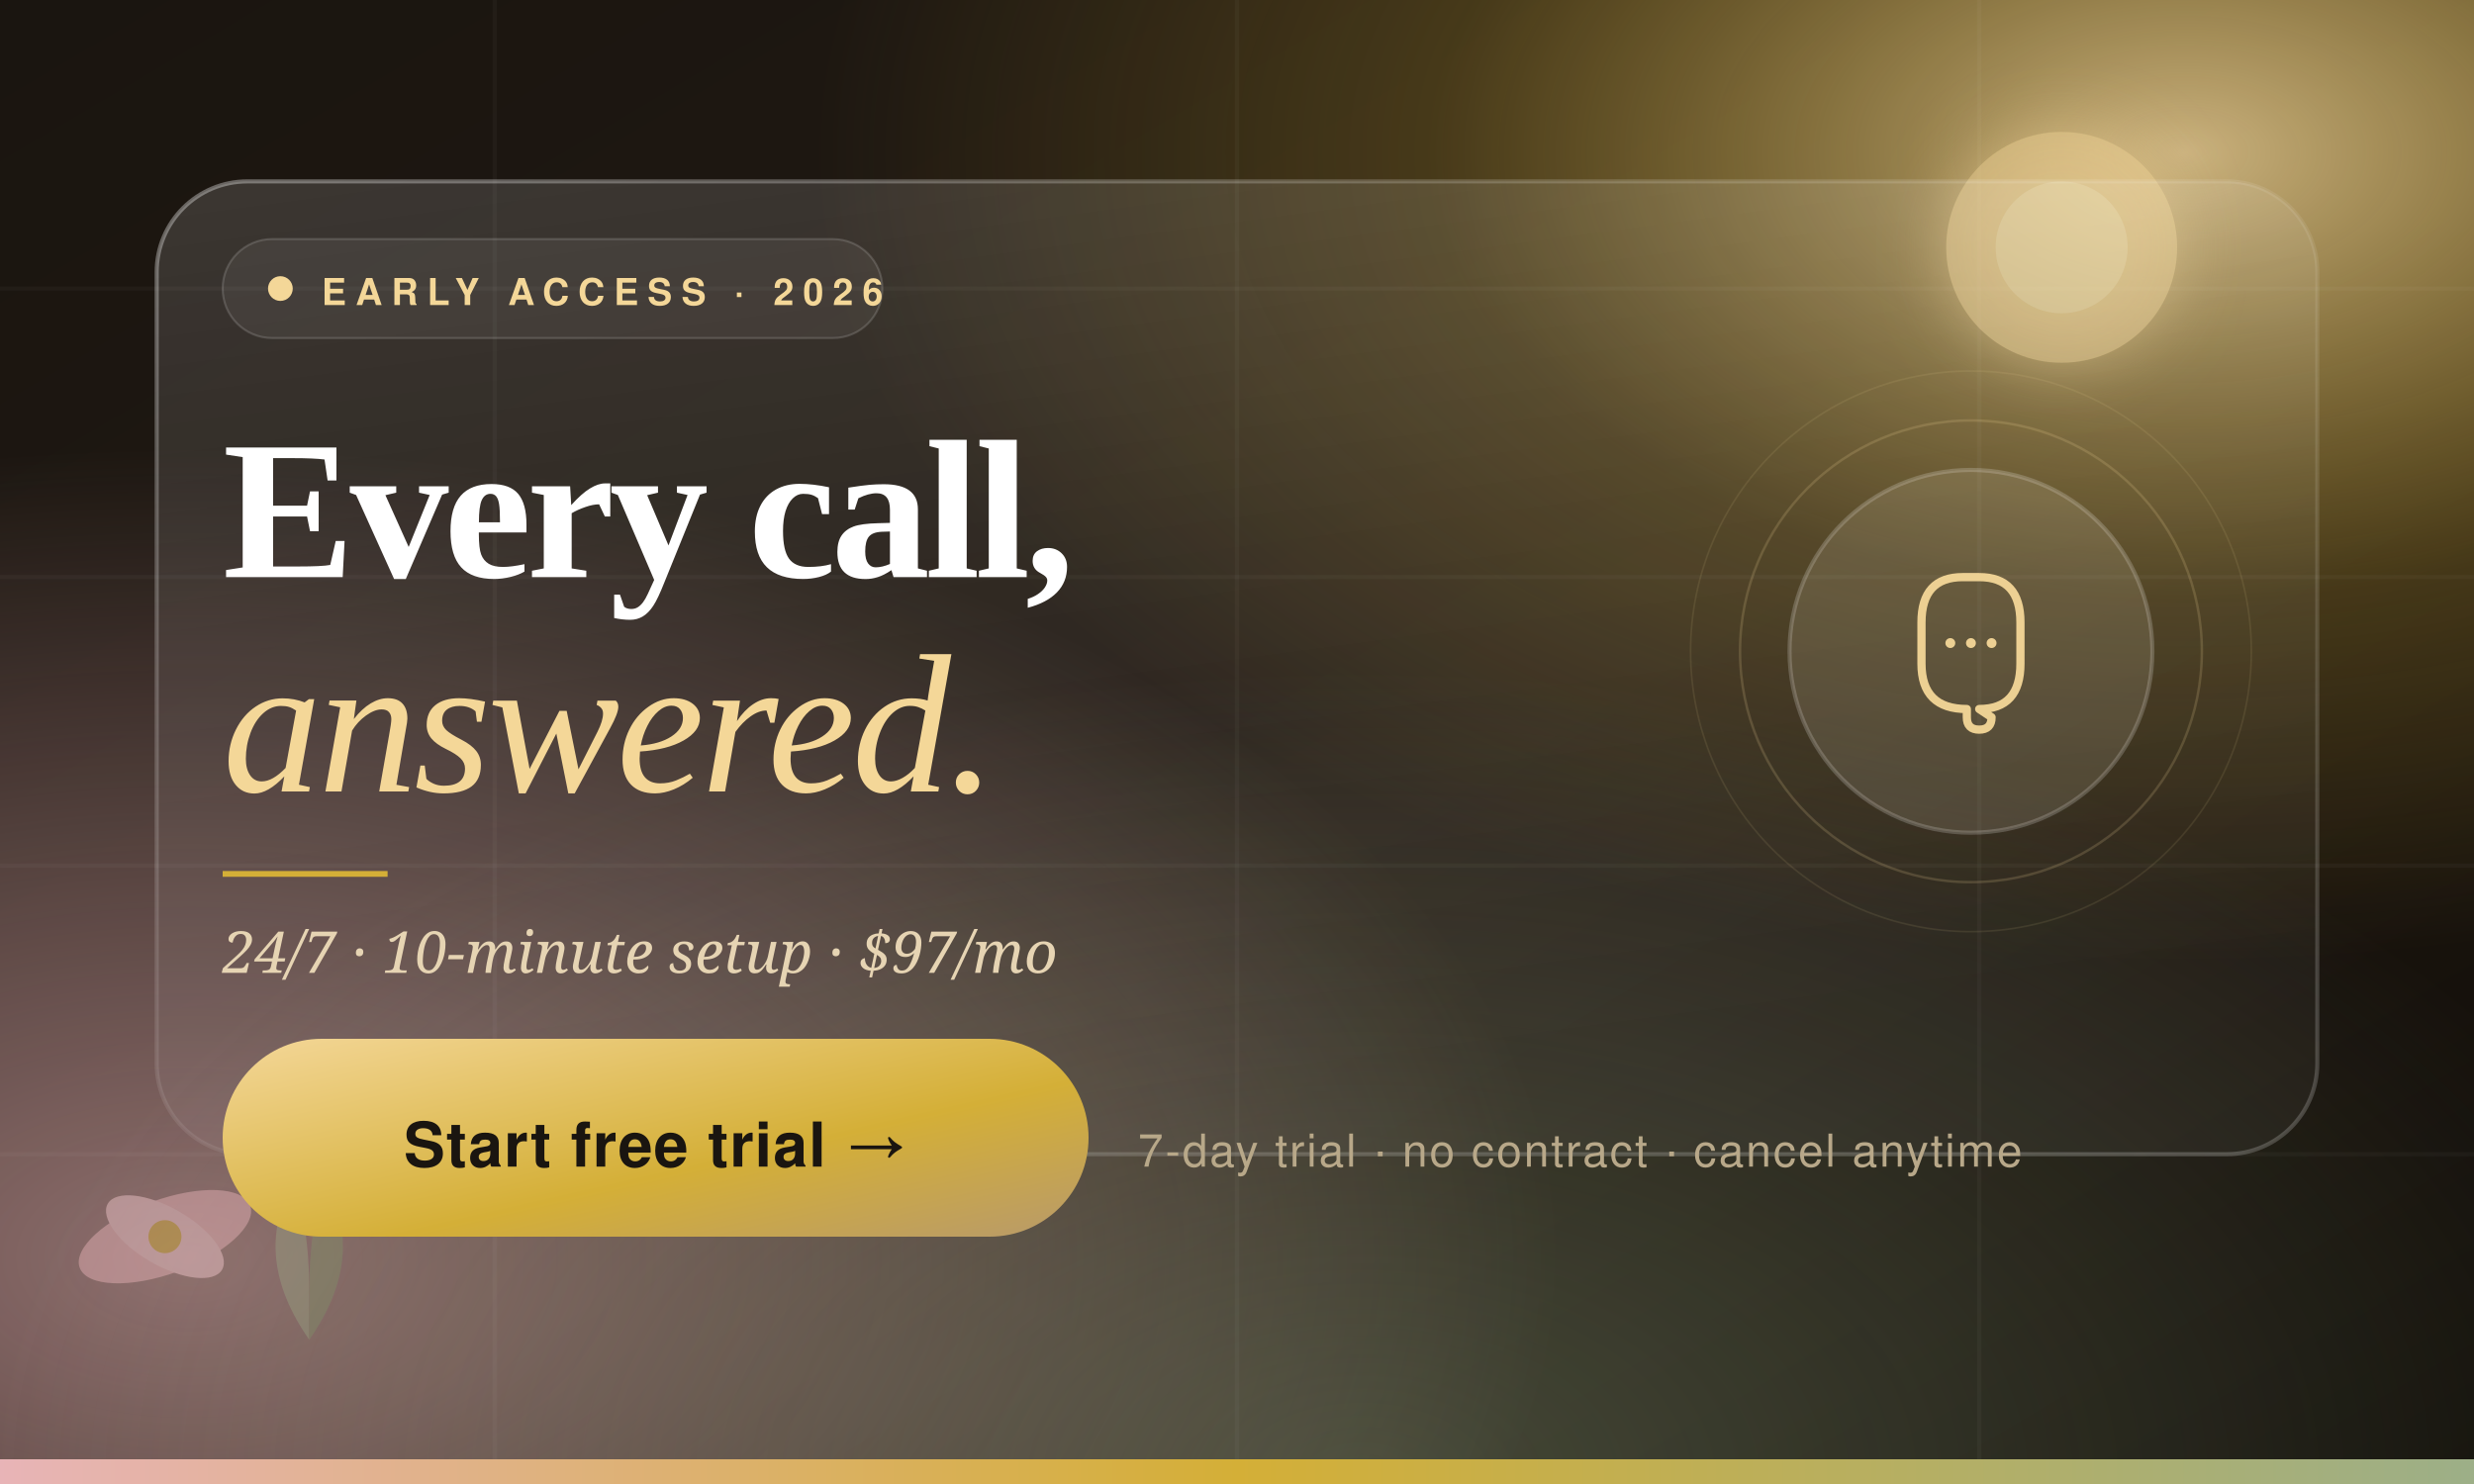
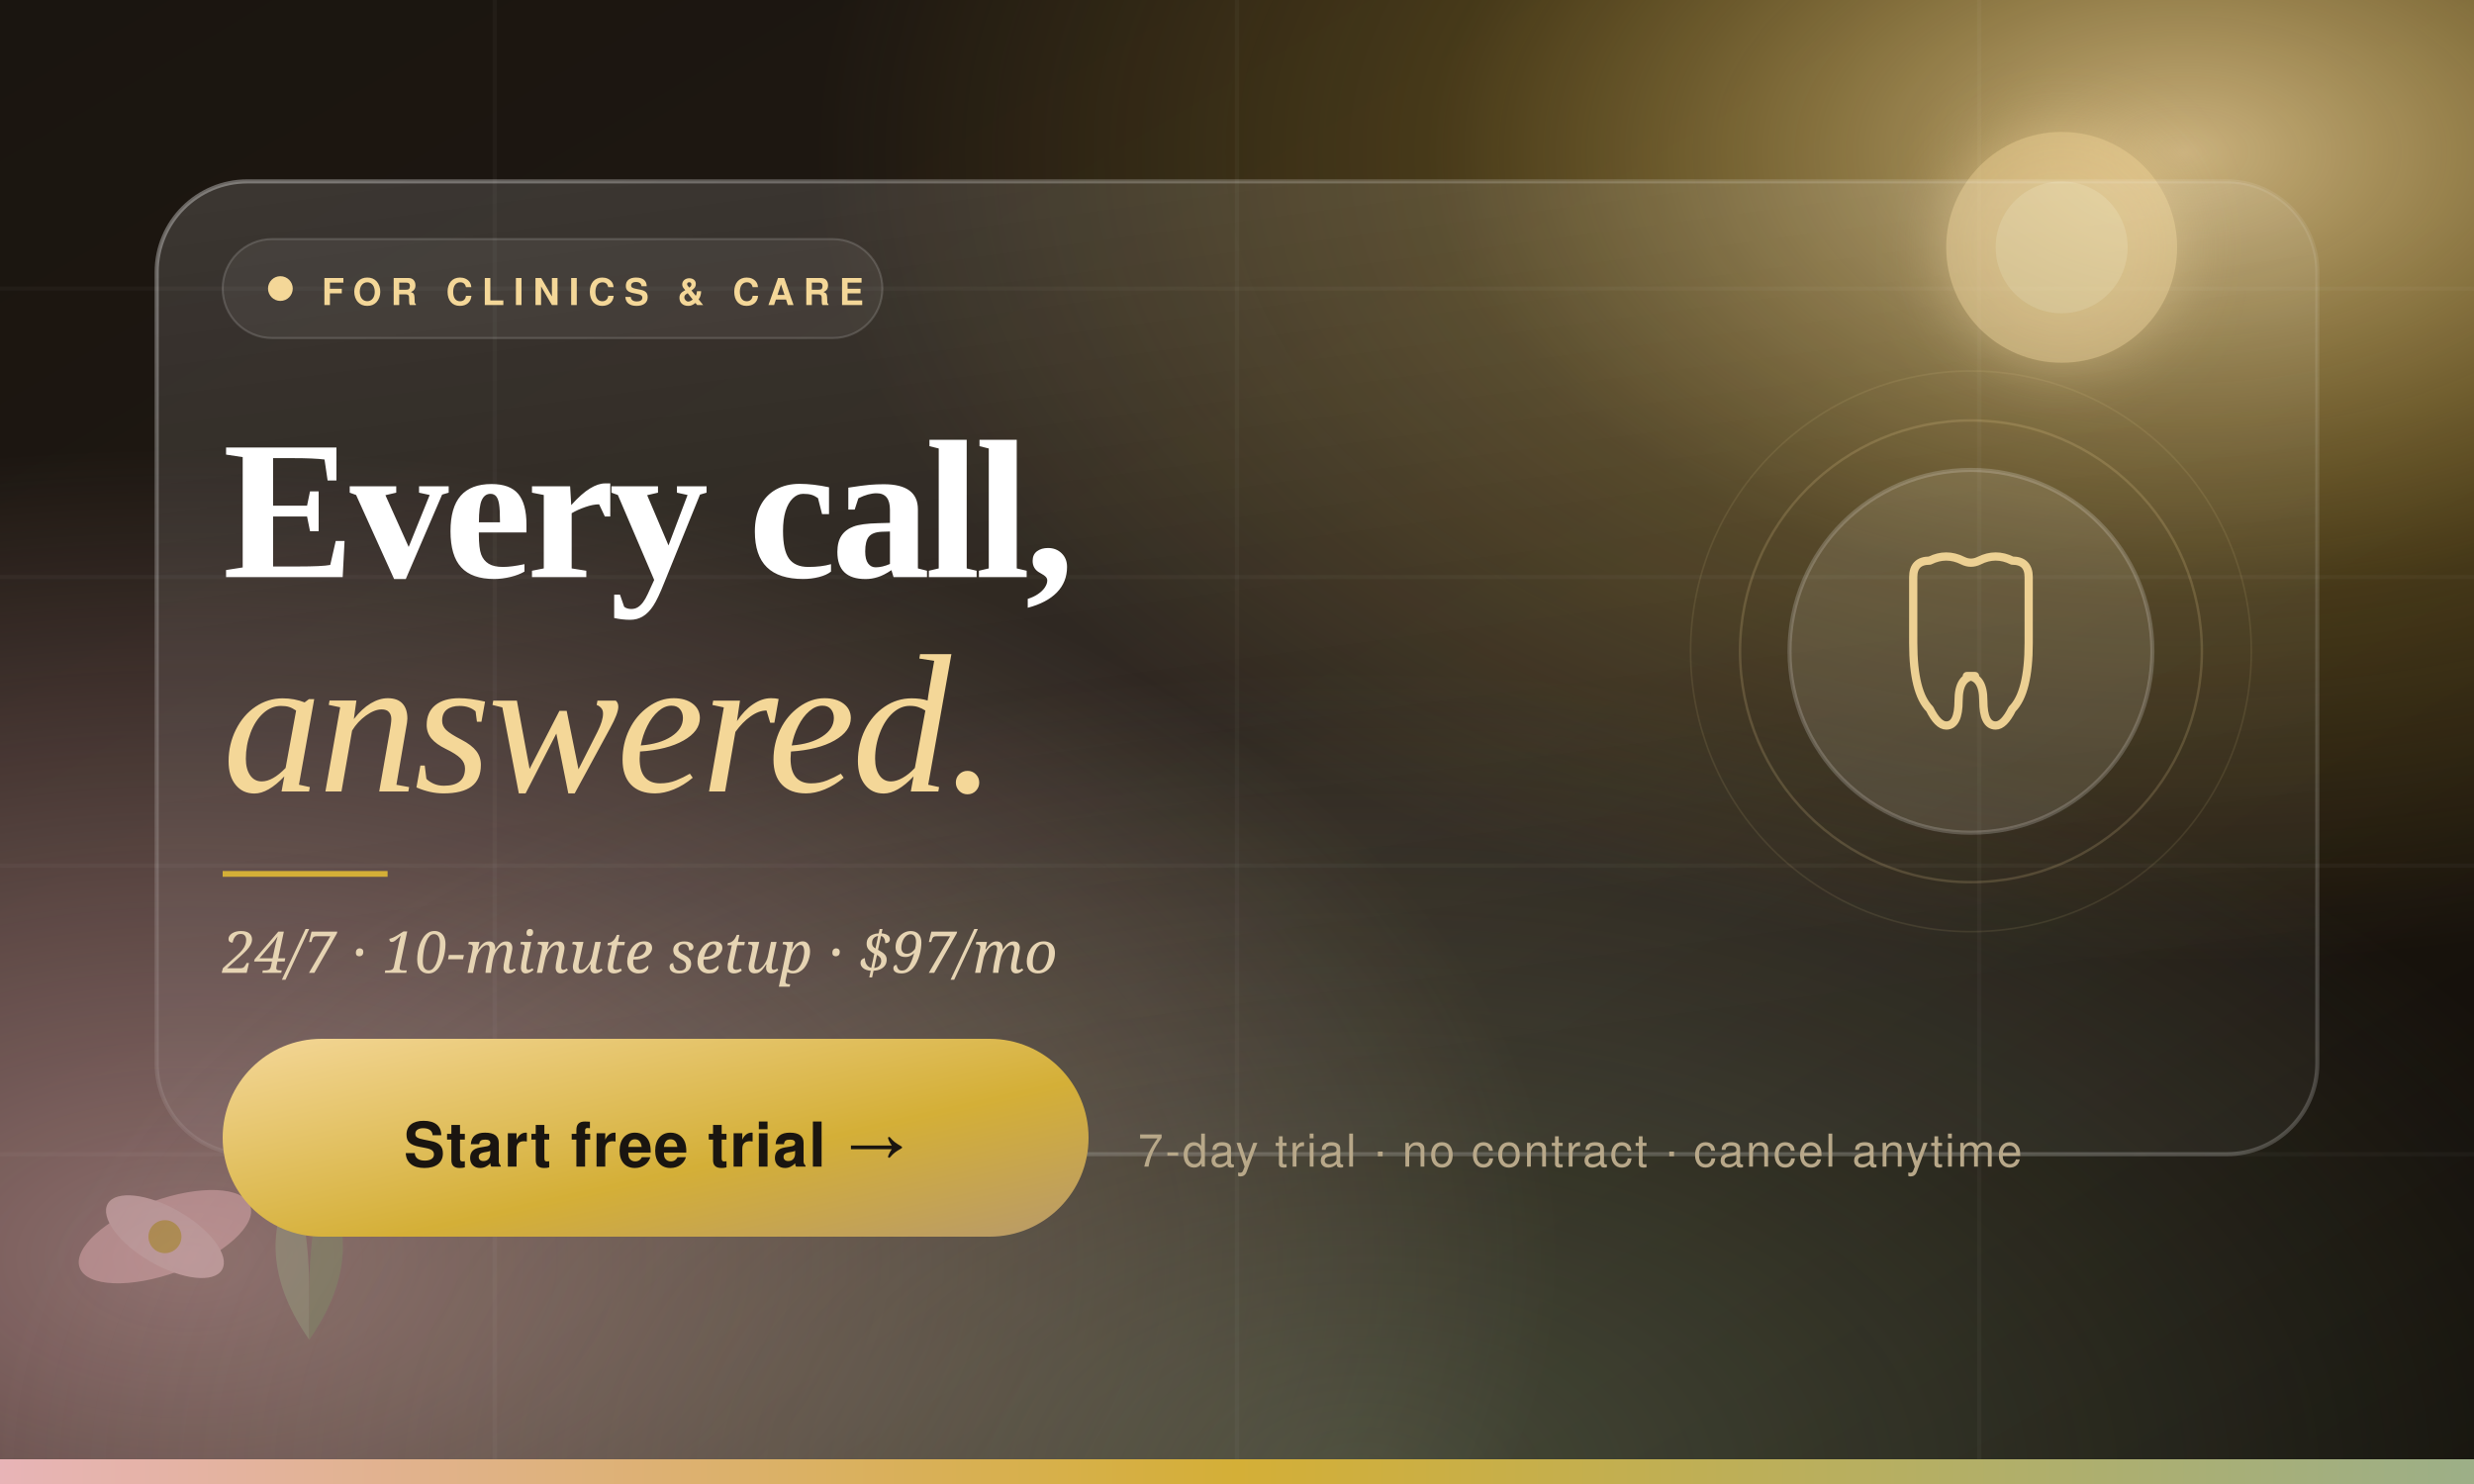
<svg xmlns="http://www.w3.org/2000/svg" width="600" height="360" viewBox="0 0 600 360">
  <defs>
    <linearGradient id="bg" x1="0" y1="0" x2="1" y2="1">
      <stop offset="0%" stop-color="#1A1510" />
      <stop offset="55%" stop-color="#221A12" />
      <stop offset="100%" stop-color="#0F0C08" />
    </linearGradient>
    <radialGradient id="goldGlow" cx="0.88" cy="0.1" r="0.55">
      <stop offset="0%" stop-color="#F4D798" stop-opacity="0.8" />
      <stop offset="55%" stop-color="#D4AF37" stop-opacity="0.22" />
      <stop offset="100%" stop-color="#D4AF37" stop-opacity="0" />
    </radialGradient>
    <radialGradient id="roseGlow" cx="0.08" cy="0.85" r="0.55">
      <stop offset="0%" stop-color="#E8B4B8" stop-opacity="0.55" />
      <stop offset="100%" stop-color="#E8B4B8" stop-opacity="0" />
    </radialGradient>
    <radialGradient id="sageGlow" cx="0.55" cy="1" r="0.55">
      <stop offset="0%" stop-color="#9CAF88" stop-opacity="0.35" />
      <stop offset="100%" stop-color="#9CAF88" stop-opacity="0" />
    </radialGradient>
    <linearGradient id="glassFill" x1="0" y1="0" x2="0.3" y2="1">
      <stop offset="0%" stop-color="#FFFFFF" stop-opacity="0.14" />
      <stop offset="50%" stop-color="#FFFFFF" stop-opacity="0.07" />
      <stop offset="100%" stop-color="#FFFFFF" stop-opacity="0.04" />
    </linearGradient>
    <linearGradient id="glassBorder" x1="0" y1="0" x2="1" y2="1">
      <stop offset="0%" stop-color="#FFFFFF" stop-opacity="0.35" />
      <stop offset="50%" stop-color="#FFFFFF" stop-opacity="0.08" />
      <stop offset="100%" stop-color="#FFFFFF" stop-opacity="0.2" />
    </linearGradient>
    <linearGradient id="cta" x1="0" y1="0" x2="1" y2="1">
      <stop offset="0%" stop-color="#F4D798" />
      <stop offset="60%" stop-color="#D4AF37" />
      <stop offset="100%" stop-color="#B89A6A" />
    </linearGradient>
    <linearGradient id="goldBar" x1="0" y1="0" x2="1" y2="0">
      <stop offset="0%" stop-color="#E8B4B8" />
      <stop offset="50%" stop-color="#D4AF37" />
      <stop offset="100%" stop-color="#9CAF88" />
    </linearGradient>
    <filter id="softGlow" x="-30%" y="-30%" width="160%" height="160%">
      <feGaussianBlur stdDeviation="8" result="blur" />
      <feMerge>
        <feMergeNode in="blur" />
        <feMergeNode in="SourceGraphic" />
      </feMerge>
    </filter>
  </defs>
  <rect width="600" height="360" fill="url(#bg)" />
  <rect width="600" height="360" fill="url(#goldGlow)" />
  <rect width="600" height="360" fill="url(#roseGlow)" />
  <rect width="600" height="360" fill="url(#sageGlow)" />
  <g stroke="#FFFFFF" stroke-opacity="0.035" stroke-width="1">
    <line x1="0" y1="70" x2="600" y2="70" />
    <line x1="0" y1="140" x2="600" y2="140" />
    <line x1="0" y1="210" x2="600" y2="210" />
    <line x1="0" y1="280" x2="600" y2="280" />
    <line x1="120" y1="0" x2="120" y2="360" />
    <line x1="300" y1="0" x2="300" y2="360" />
    <line x1="480" y1="0" x2="480" y2="360" />
  </g>
  <g transform="translate(500, 60)" opacity="0.6" filter="url(#softGlow)">
    <circle cx="0" cy="0" r="28" fill="#F4D798" fill-opacity="0.8" />
    <circle cx="0" cy="0" r="16" fill="#FBE7B2" />
  </g>
  <g transform="translate(40, 300)" opacity="0.45">
    <ellipse cx="0" cy="0" rx="22" ry="9" fill="#E8B4B8" transform="rotate(-20)" />
    <ellipse cx="0" cy="0" rx="16" ry="7" fill="#F5C9CE" transform="rotate(30)" />
    <circle cx="0" cy="0" r="4" fill="#D4AF37" />
  </g>
  <g transform="translate(75, 325)" opacity="0.35">
    <path d="M 0 0 Q -14 -20 -4 -38 Q 0 -28 0 -12 Z" fill="#9CAF88" />
    <path d="M 0 0 Q 14 -20 4 -38 Q 0 -28 0 -12 Z" fill="#7F9868" />
  </g>
  <rect x="38" y="44" width="524" height="236" rx="22" ry="22" fill="url(#glassFill)" stroke="url(#glassBorder)" stroke-width="1" />
  <rect x="54" y="58" width="160" height="24" rx="12" ry="12" fill="#FFFFFF" fill-opacity="0.06" stroke="#FFFFFF" stroke-opacity="0.15" stroke-width="0.5" />
  <circle cx="68" cy="70" r="3" fill="#F4D798" />
-   <text x="78" y="74" font-family="-apple-system,BlinkMacSystemFont,Helvetica,Arial,sans-serif" font-size="9" font-weight="700" fill="#F4D798" letter-spacing="2.2">EARLY ACCESS · 2026</text>
+   <text x="78" y="74" font-family="-apple-system,BlinkMacSystemFont,Helvetica,Arial,sans-serif" font-size="9" font-weight="700" fill="#F4D798" letter-spacing="2.2">FOR CLINICS &amp; CARE</text>
  <text x="54" y="140" font-family="Georgia,'Times New Roman',serif" font-size="48" font-weight="700" fill="#FFFFFF" letter-spacing="-1.2">Every call,</text>
  <text x="54" y="192" font-family="Georgia,'Times New Roman',serif" font-size="48" font-weight="400" font-style="italic" fill="#F4D798" letter-spacing="-0.8">answered.</text>
  <line x1="54" y1="212" x2="94" y2="212" stroke="#D4AF37" stroke-width="1.4" />
  <text x="54" y="236" font-family="Georgia,serif" font-size="14" font-style="italic" fill="#E6D4B3">24/7 · 10-minute setup · $97/mo</text>
  <g transform="translate(54, 252)">
    <rect x="0" y="0" width="210" height="48" rx="24" ry="24" fill="url(#cta)" />
    <text x="105" y="31" text-anchor="middle" font-family="-apple-system,BlinkMacSystemFont,Helvetica,Arial,sans-serif" font-size="15" font-weight="700" fill="#1A1510" letter-spacing="0.3">Start free trial  →</text>
  </g>
  <text x="276" y="283" font-family="-apple-system,BlinkMacSystemFont,Helvetica,Arial,sans-serif" font-size="11" fill="#B8A889" letter-spacing="0.5">7-day trial · no contract · cancel anytime</text>
  <g transform="translate(478, 158)" opacity="0.95">
    <circle cx="0" cy="0" r="44" fill="#FFFFFF" fill-opacity="0.08" stroke="#FFFFFF" stroke-opacity="0.2" stroke-width="1" />
    <circle cx="0" cy="0" r="44" fill="#F4D798" fill-opacity="0.06" />
-     <path d="M -12 -7 Q -12 -18 -2 -18 L 2 -18 Q 12 -18 12 -7 L 12 3 Q 12 14 2 14 L 5 16 Q 5 19 2 19 Q -1 19 -1 16 L -1 14 Q -12 14 -12 3 Z" fill="none" stroke="#F4D798" stroke-width="2" stroke-linejoin="round" stroke-linecap="round" />
-     <circle cx="-5" cy="-2" r="1.2" fill="#F4D798" />
-     <circle cx="0" cy="-2" r="1.2" fill="#F4D798" />
-     <circle cx="5" cy="-2" r="1.2" fill="#F4D798" />
+     <path d="M -14 -18 Q -14 -22 -10 -22 Q -6 -24 -2 -22 Q 0 -21 2 -22 Q 6 -24 10 -22 Q 14 -22 14 -18 L 14 -2 Q 14 10 10 14 Q 8 18 6 18 Q 3 18 3 12 Q 3 6 -1 6 L 1 6 Q -3 6 -3 12 Q -3 18 -6 18 Q -8 18 -10 14 Q -14 10 -14 -2 Z" fill="none" stroke="#F4D798" stroke-width="2" stroke-linejoin="round" stroke-linecap="round" />
  </g>
  <g transform="translate(478, 158)" opacity="0.5">
    <circle cx="0" cy="0" r="56" fill="none" stroke="#F4D798" stroke-width="0.6" stroke-opacity="0.35" />
    <circle cx="0" cy="0" r="68" fill="none" stroke="#F4D798" stroke-width="0.4" stroke-opacity="0.2" />
  </g>
  <rect x="0" y="354" width="600" height="6" fill="url(#goldBar)" />
</svg>
